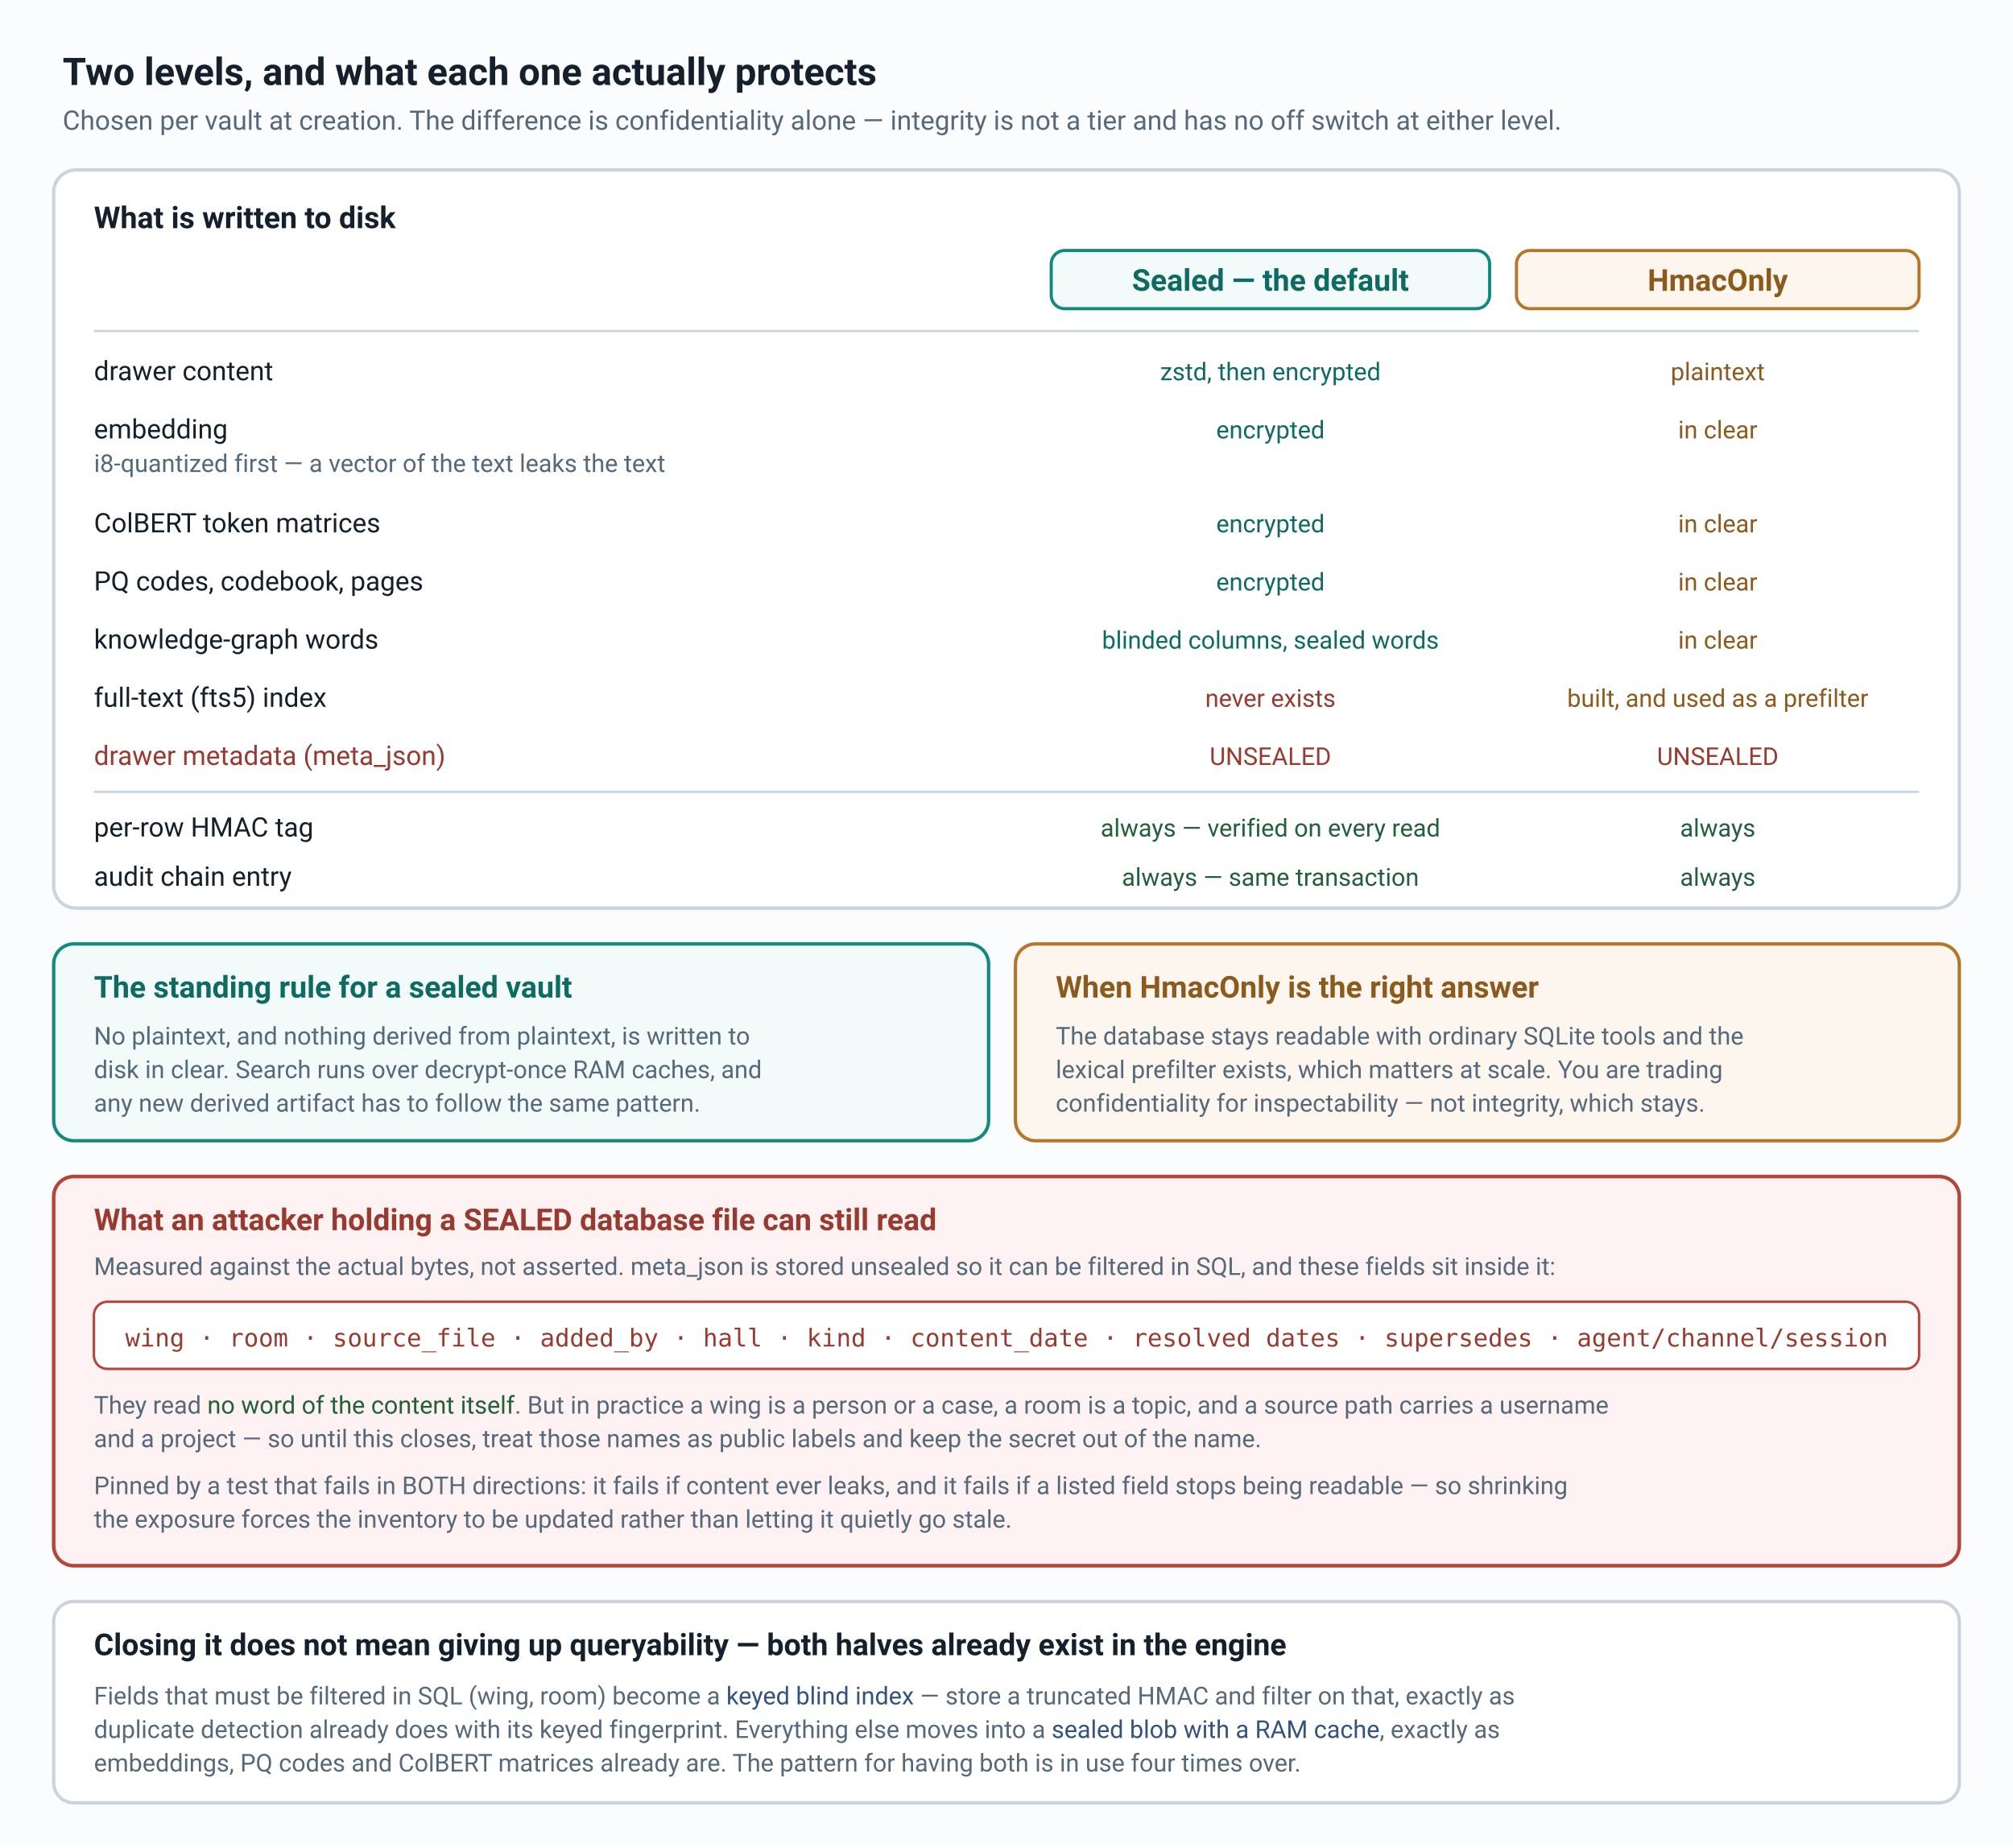
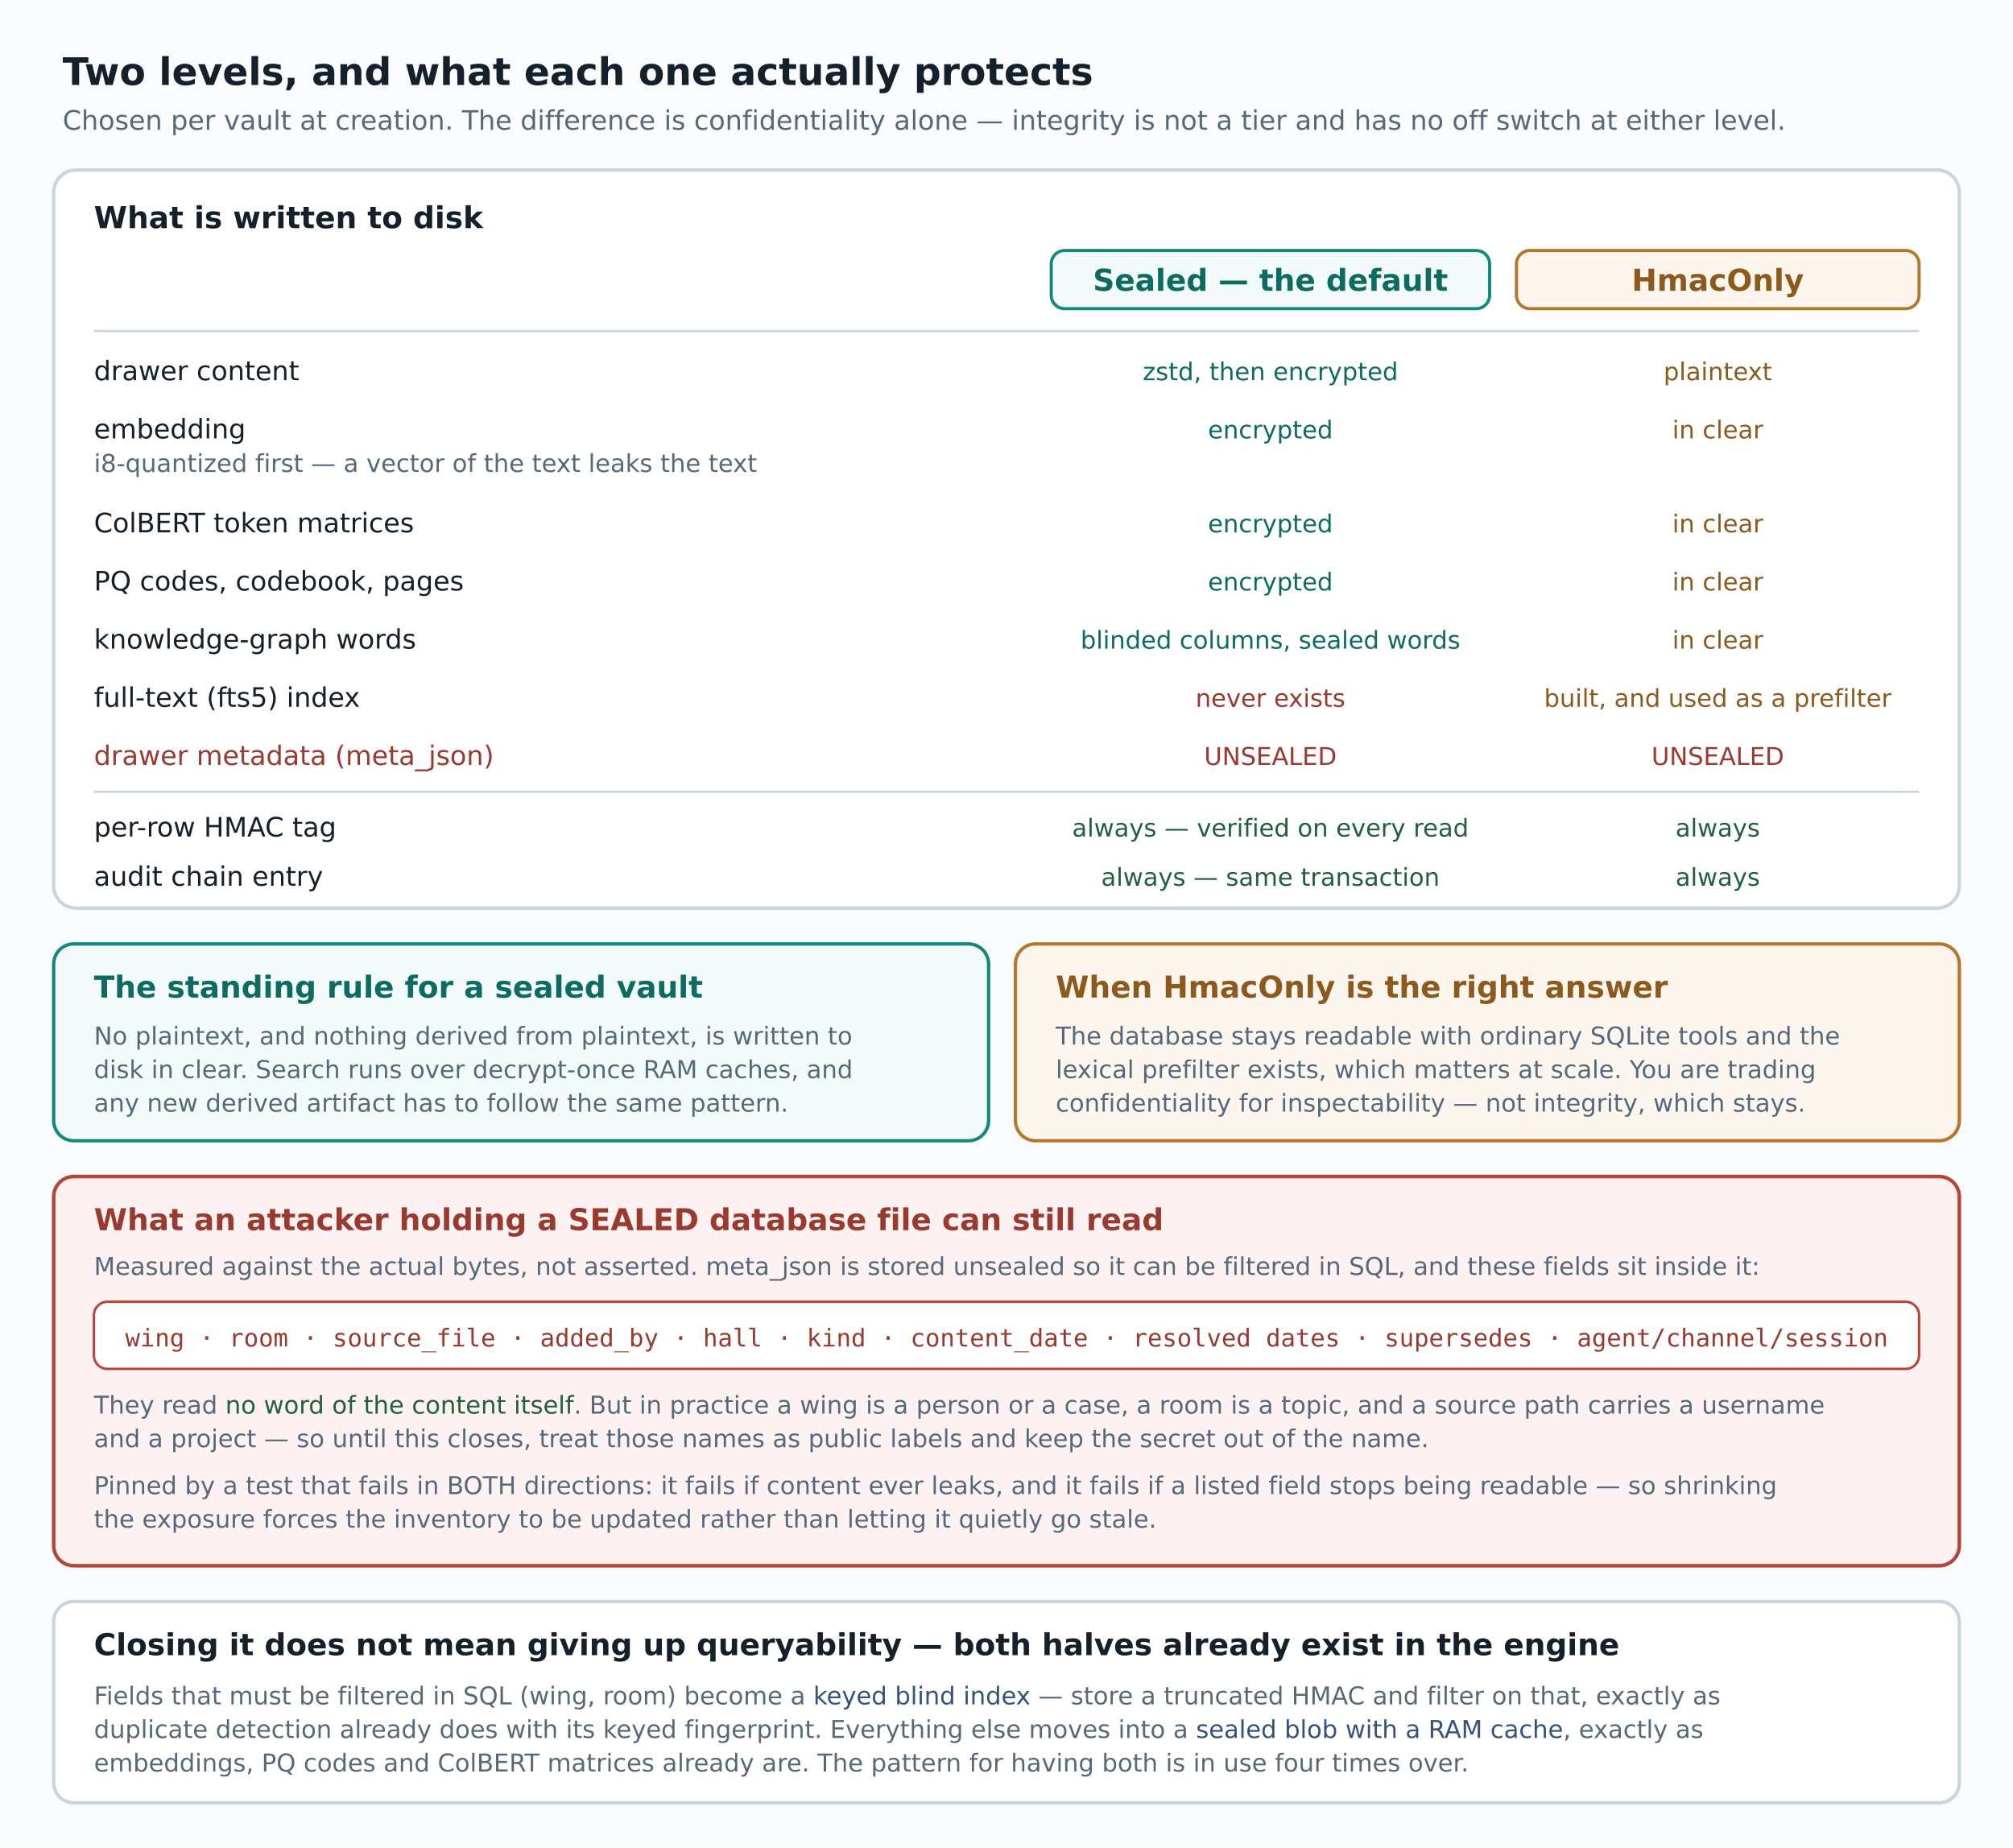
<svg xmlns="http://www.w3.org/2000/svg" viewBox="0 0 900 826" width="900" height="826" role="img" aria-labelledby="t d">
  <style>
-   .f { font-family: -apple-system, BlinkMacSystemFont, "Segoe UI", Roboto, Helvetica, Arial, sans-serif; }
+   .f { font-family: "DejaVu Sans", "Noto Sans", sans-serif; }
  .h { font-size: 17px; font-weight: 600; }
  .l { font-size: 13.5px; font-weight: 600; }
  .b { font-size: 12px; }
  .s { font-size: 11px; }
-   .mono { font-family: ui-monospace, SFMono-Regular, Menlo, Consolas, monospace; font-size: 11px; }
+   .mono { font-family: "DejaVu Sans Mono", monospace; font-size: 11px; }
  .ink { fill: var(--d-ink,#14202b); }
  .dim { fill: var(--d-dim,#55697a); }
  .white { fill: var(--d-card,#ffffff); }
  @media (prefers-color-scheme: dark) {
    svg { --d-bg:#0f1419; --d-card:#161c23; --d-card2:#1b222b; --d-line:#2b3540;
      --d-line2:#4a5b6b; --d-ink:#e4ebf1; --d-dim:#9aabba; --d-on:#0f1419;
      --d-teal:#2ba99c; --d-teal-bg:#0e2523; --d-teal-bg2:#123430; --d-teal-ink:#6fd8cc;
      --d-blue:#6d94c8; --d-blue-bg:#131d2b; --d-blue-ink:#9dbde3;
      --d-amber:#d1953f; --d-amber-bg:#261c0f; --d-amber-ink:#e8bc78;
      --d-violet:#9277c9; --d-violet-bg:#1c1730; --d-violet-bg2:#241d3d; --d-violet-ink:#b9a3e3;
      --d-green:#4fa570; --d-green-bg:#10231a; --d-green-bg2:#153021; --d-green-ink:#86cf9f;
      --d-red:#d1685c; --d-red-bg:#2a1614; --d-red-ink:#eb9a90; }
  }
</style>
  <rect width="900" height="826" fill="var(--d-bg,#fbfcfd)" />
  <text x="28" y="38" class="f h ink">Two levels, and what each one actually protects</text>
  <text x="28" y="58" class="f b dim">Chosen per vault at creation. The difference is confidentiality alone — integrity is not a tier and has no off switch at either level.</text>
  <rect x="24" y="76" width="852" height="330" rx="10" fill="var(--d-card,#ffffff)" stroke="var(--d-line,#c9d4dd)" stroke-width="1.5" />
  <text x="42" y="102" class="f l ink">What is written to disk</text>
  <rect x="470" y="112" width="196" height="26" rx="6" fill="var(--d-teal-bg,#f2fbfa)" stroke="var(--d-teal,#12897e)" stroke-width="1.4" />
  <text x="568" y="130" class="f l" fill="var(--d-teal-ink,#0d6b62)" text-anchor="middle">Sealed — the default</text>
  <rect x="678" y="112" width="180" height="26" rx="6" fill="var(--d-amber-bg,#fdf6ee)" stroke="var(--d-amber,#b5762a)" stroke-width="1.4" />
  <text x="768" y="130" class="f l" fill="var(--d-amber-ink,#8d5a1d)" text-anchor="middle">HmacOnly</text>
  <line x1="42" y1="148" x2="858" y2="148" stroke="var(--d-line,#c9d4dd)" stroke-width="1" />
  <text x="42" y="170" class="f b ink">drawer content</text>
  <text x="568" y="170" class="f s" fill="var(--d-teal-ink,#0d6b62)" text-anchor="middle">zstd, then encrypted</text>
  <text x="768" y="170" class="f s" fill="var(--d-amber-ink,#8d5a1d)" text-anchor="middle">plaintext</text>
  <text x="42" y="196" class="f b ink">embedding</text>
  <text x="42" y="211" class="f s dim">i8-quantized first — a vector of the text leaks the text</text>
  <text x="568" y="196" class="f s" fill="var(--d-teal-ink,#0d6b62)" text-anchor="middle">encrypted</text>
  <text x="768" y="196" class="f s" fill="var(--d-amber-ink,#8d5a1d)" text-anchor="middle">in clear</text>
  <text x="42" y="238" class="f b ink">ColBERT token matrices</text>
  <text x="568" y="238" class="f s" fill="var(--d-teal-ink,#0d6b62)" text-anchor="middle">encrypted</text>
  <text x="768" y="238" class="f s" fill="var(--d-amber-ink,#8d5a1d)" text-anchor="middle">in clear</text>
  <text x="42" y="264" class="f b ink">PQ codes, codebook, pages</text>
  <text x="568" y="264" class="f s" fill="var(--d-teal-ink,#0d6b62)" text-anchor="middle">encrypted</text>
  <text x="768" y="264" class="f s" fill="var(--d-amber-ink,#8d5a1d)" text-anchor="middle">in clear</text>
  <text x="42" y="290" class="f b ink">knowledge-graph words</text>
  <text x="568" y="290" class="f s" fill="var(--d-teal-ink,#0d6b62)" text-anchor="middle">blinded columns, sealed words</text>
  <text x="768" y="290" class="f s" fill="var(--d-amber-ink,#8d5a1d)" text-anchor="middle">in clear</text>
  <text x="42" y="316" class="f b ink">full-text (fts5) index</text>
  <text x="568" y="316" class="f s" fill="var(--d-red-ink,#993a30)" text-anchor="middle">never exists</text>
  <text x="768" y="316" class="f s" fill="var(--d-amber-ink,#8d5a1d)" text-anchor="middle">built, and used as a prefilter</text>
  <text x="42" y="342" class="f b" fill="var(--d-red-ink,#993a30)">drawer metadata (meta_json)</text>
  <text x="568" y="342" class="f s" fill="var(--d-red-ink,#993a30)" text-anchor="middle">UNSEALED</text>
  <text x="768" y="342" class="f s" fill="var(--d-red-ink,#993a30)" text-anchor="middle">UNSEALED</text>
  <line x1="42" y1="354" x2="858" y2="354" stroke="var(--d-line,#c9d4dd)" stroke-width="1" />
  <text x="42" y="374" class="f b ink">per-row HMAC tag</text>
  <text x="568" y="374" class="f s" fill="var(--d-green-ink,#22603c)" text-anchor="middle">always — verified on every read</text>
  <text x="768" y="374" class="f s" fill="var(--d-green-ink,#22603c)" text-anchor="middle">always</text>
  <text x="42" y="396" class="f b ink">audit chain entry</text>
  <text x="568" y="396" class="f s" fill="var(--d-green-ink,#22603c)" text-anchor="middle">always — same transaction</text>
  <text x="768" y="396" class="f s" fill="var(--d-green-ink,#22603c)" text-anchor="middle">always</text>
  <rect x="24" y="422" width="418" height="88" rx="9" fill="var(--d-teal-bg,#f2fbfa)" stroke="var(--d-teal,#12897e)" stroke-width="1.5" />
  <text x="42" y="446" class="f l" fill="var(--d-teal-ink,#0d6b62)">The standing rule for a sealed vault</text>
  <text x="42" y="467" class="f s dim">No plaintext, and nothing derived from plaintext, is written to</text>
  <text x="42" y="482" class="f s dim">disk in clear. Search runs over decrypt-once RAM caches, and</text>
  <text x="42" y="497" class="f s dim">any new derived artifact has to follow the same pattern.</text>
  <rect x="454" y="422" width="422" height="88" rx="9" fill="var(--d-amber-bg,#fdf6ee)" stroke="var(--d-amber,#b5762a)" stroke-width="1.5" />
  <text x="472" y="446" class="f l" fill="var(--d-amber-ink,#8d5a1d)">When HmacOnly is the right answer</text>
  <text x="472" y="467" class="f s dim">The database stays readable with ordinary SQLite tools and the</text>
  <text x="472" y="482" class="f s dim">lexical prefilter exists, which matters at scale. You are trading</text>
  <text x="472" y="497" class="f s dim">confidentiality for inspectability — not integrity, which stays.</text>
  <rect x="24" y="526" width="852" height="174" rx="9" fill="var(--d-red-bg,#fdf2f1)" stroke="var(--d-red,#b5453a)" stroke-width="1.6" />
  <text x="42" y="550" class="f l" fill="var(--d-red-ink,#993a30)">What an attacker holding a SEALED database file can still read</text>
  <text x="42" y="570" class="f s dim">Measured against the actual bytes, not asserted. meta_json is stored unsealed so it can be filtered in SQL, and these fields sit inside it:</text>
  <rect x="42" y="582" width="816" height="30" rx="6" fill="var(--d-card,#ffffff)" stroke="var(--d-red,#b5453a)" stroke-width="1.1" />
  <text x="56" y="602" class="f mono" fill="var(--d-red-ink,#993a30)">wing · room · source_file · added_by · hall · kind · content_date · resolved dates · supersedes · agent/channel/session</text>
  <text x="42" y="632" class="f s dim">They read <tspan class="f s" fill="var(--d-green-ink,#22603c)">no word of the content itself</tspan>. But in practice a wing is a person or a case, a room is a topic, and a source path carries a username</text>
  <text x="42" y="647" class="f s dim">and a project — so until this closes, treat those names as public labels and keep the secret out of the name.</text>
  <text x="42" y="668" class="f s dim">Pinned by a test that fails in BOTH directions: it fails if content ever leaks, and it fails if a listed field stops being readable — so shrinking</text>
  <text x="42" y="683" class="f s dim">the exposure forces the inventory to be updated rather than letting it quietly go stale.</text>
  <rect x="24" y="716" width="852" height="90" rx="9" fill="var(--d-card,#ffffff)" stroke="var(--d-line,#c9d4dd)" stroke-width="1.5" />
  <text x="42" y="740" class="f l ink">Closing it does not mean giving up queryability — both halves already exist in the engine</text>
  <text x="42" y="762" class="f s dim">Fields that must be filtered in SQL (wing, room) become a <tspan class="f s" fill="var(--d-blue-ink,#33527d)">keyed blind index</tspan> — store a truncated HMAC and filter on that, exactly as</text>
  <text x="42" y="777" class="f s dim">duplicate detection already does with its keyed fingerprint. Everything else moves into a <tspan class="f s" fill="var(--d-blue-ink,#33527d)">sealed blob with a RAM cache</tspan>, exactly as</text>
  <text x="42" y="792" class="f s dim">embeddings, PQ codes and ColBERT matrices already are. The pattern for having both is in use four times over.</text>
</svg>
